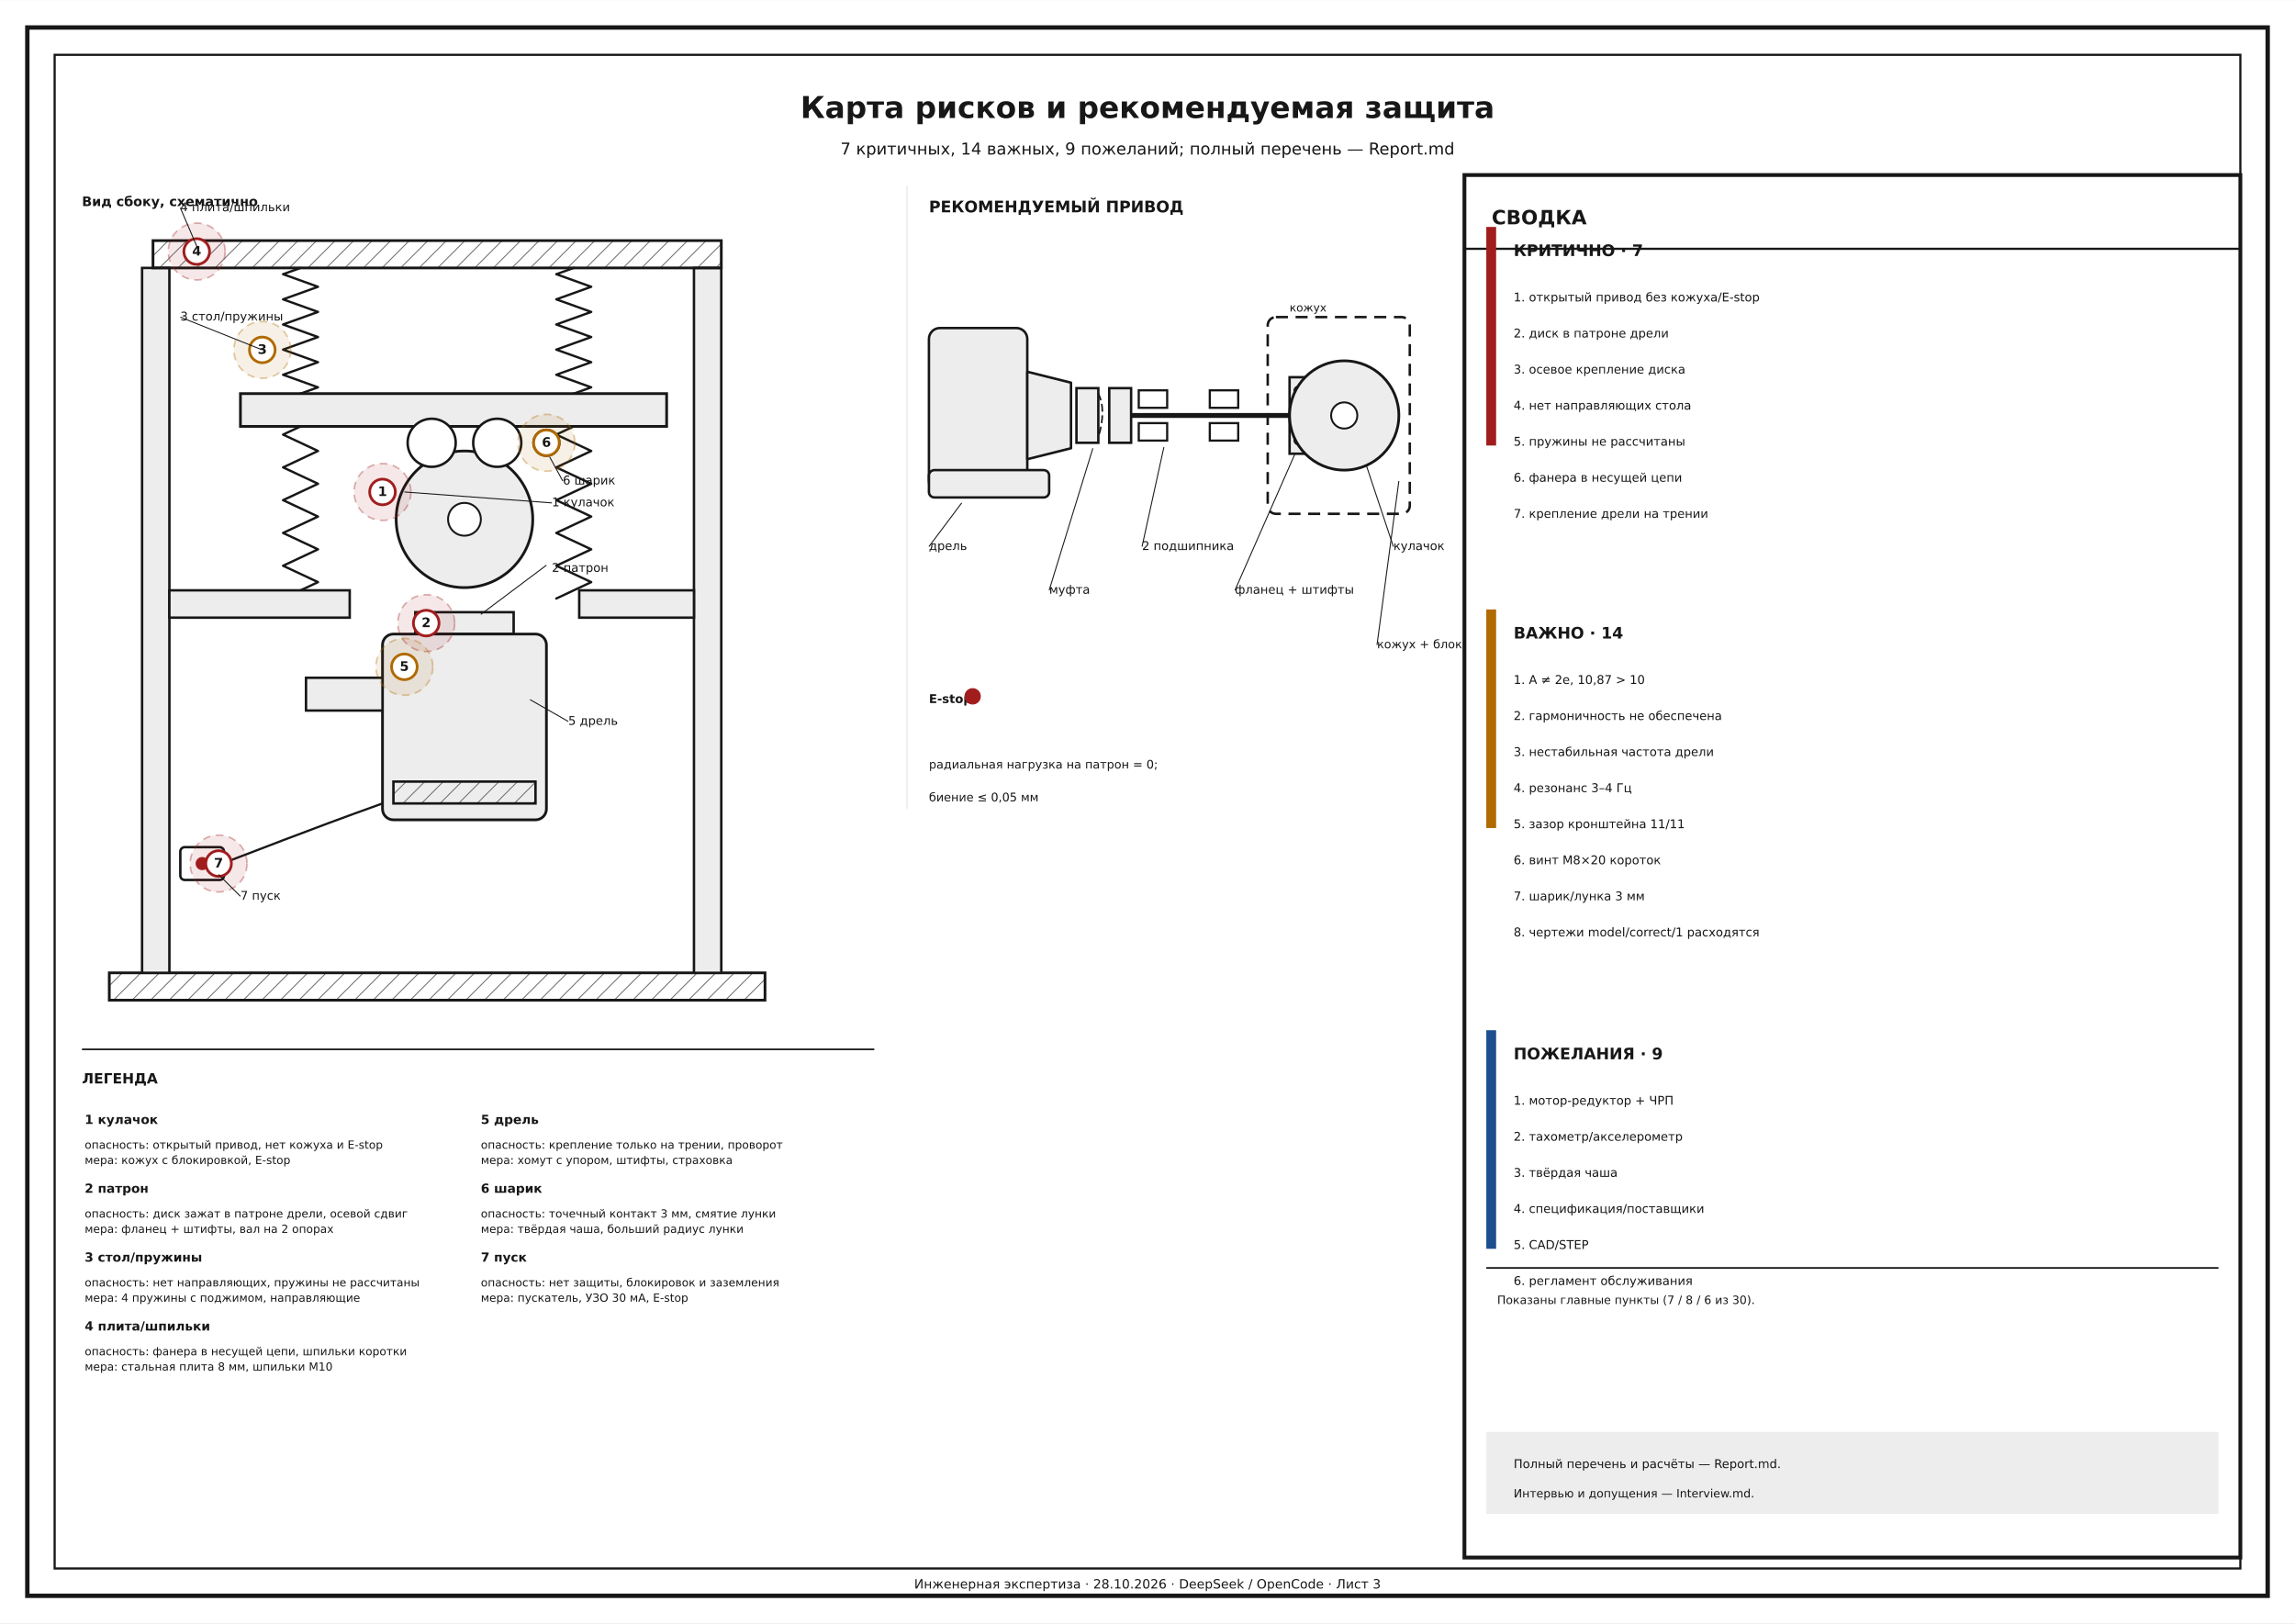
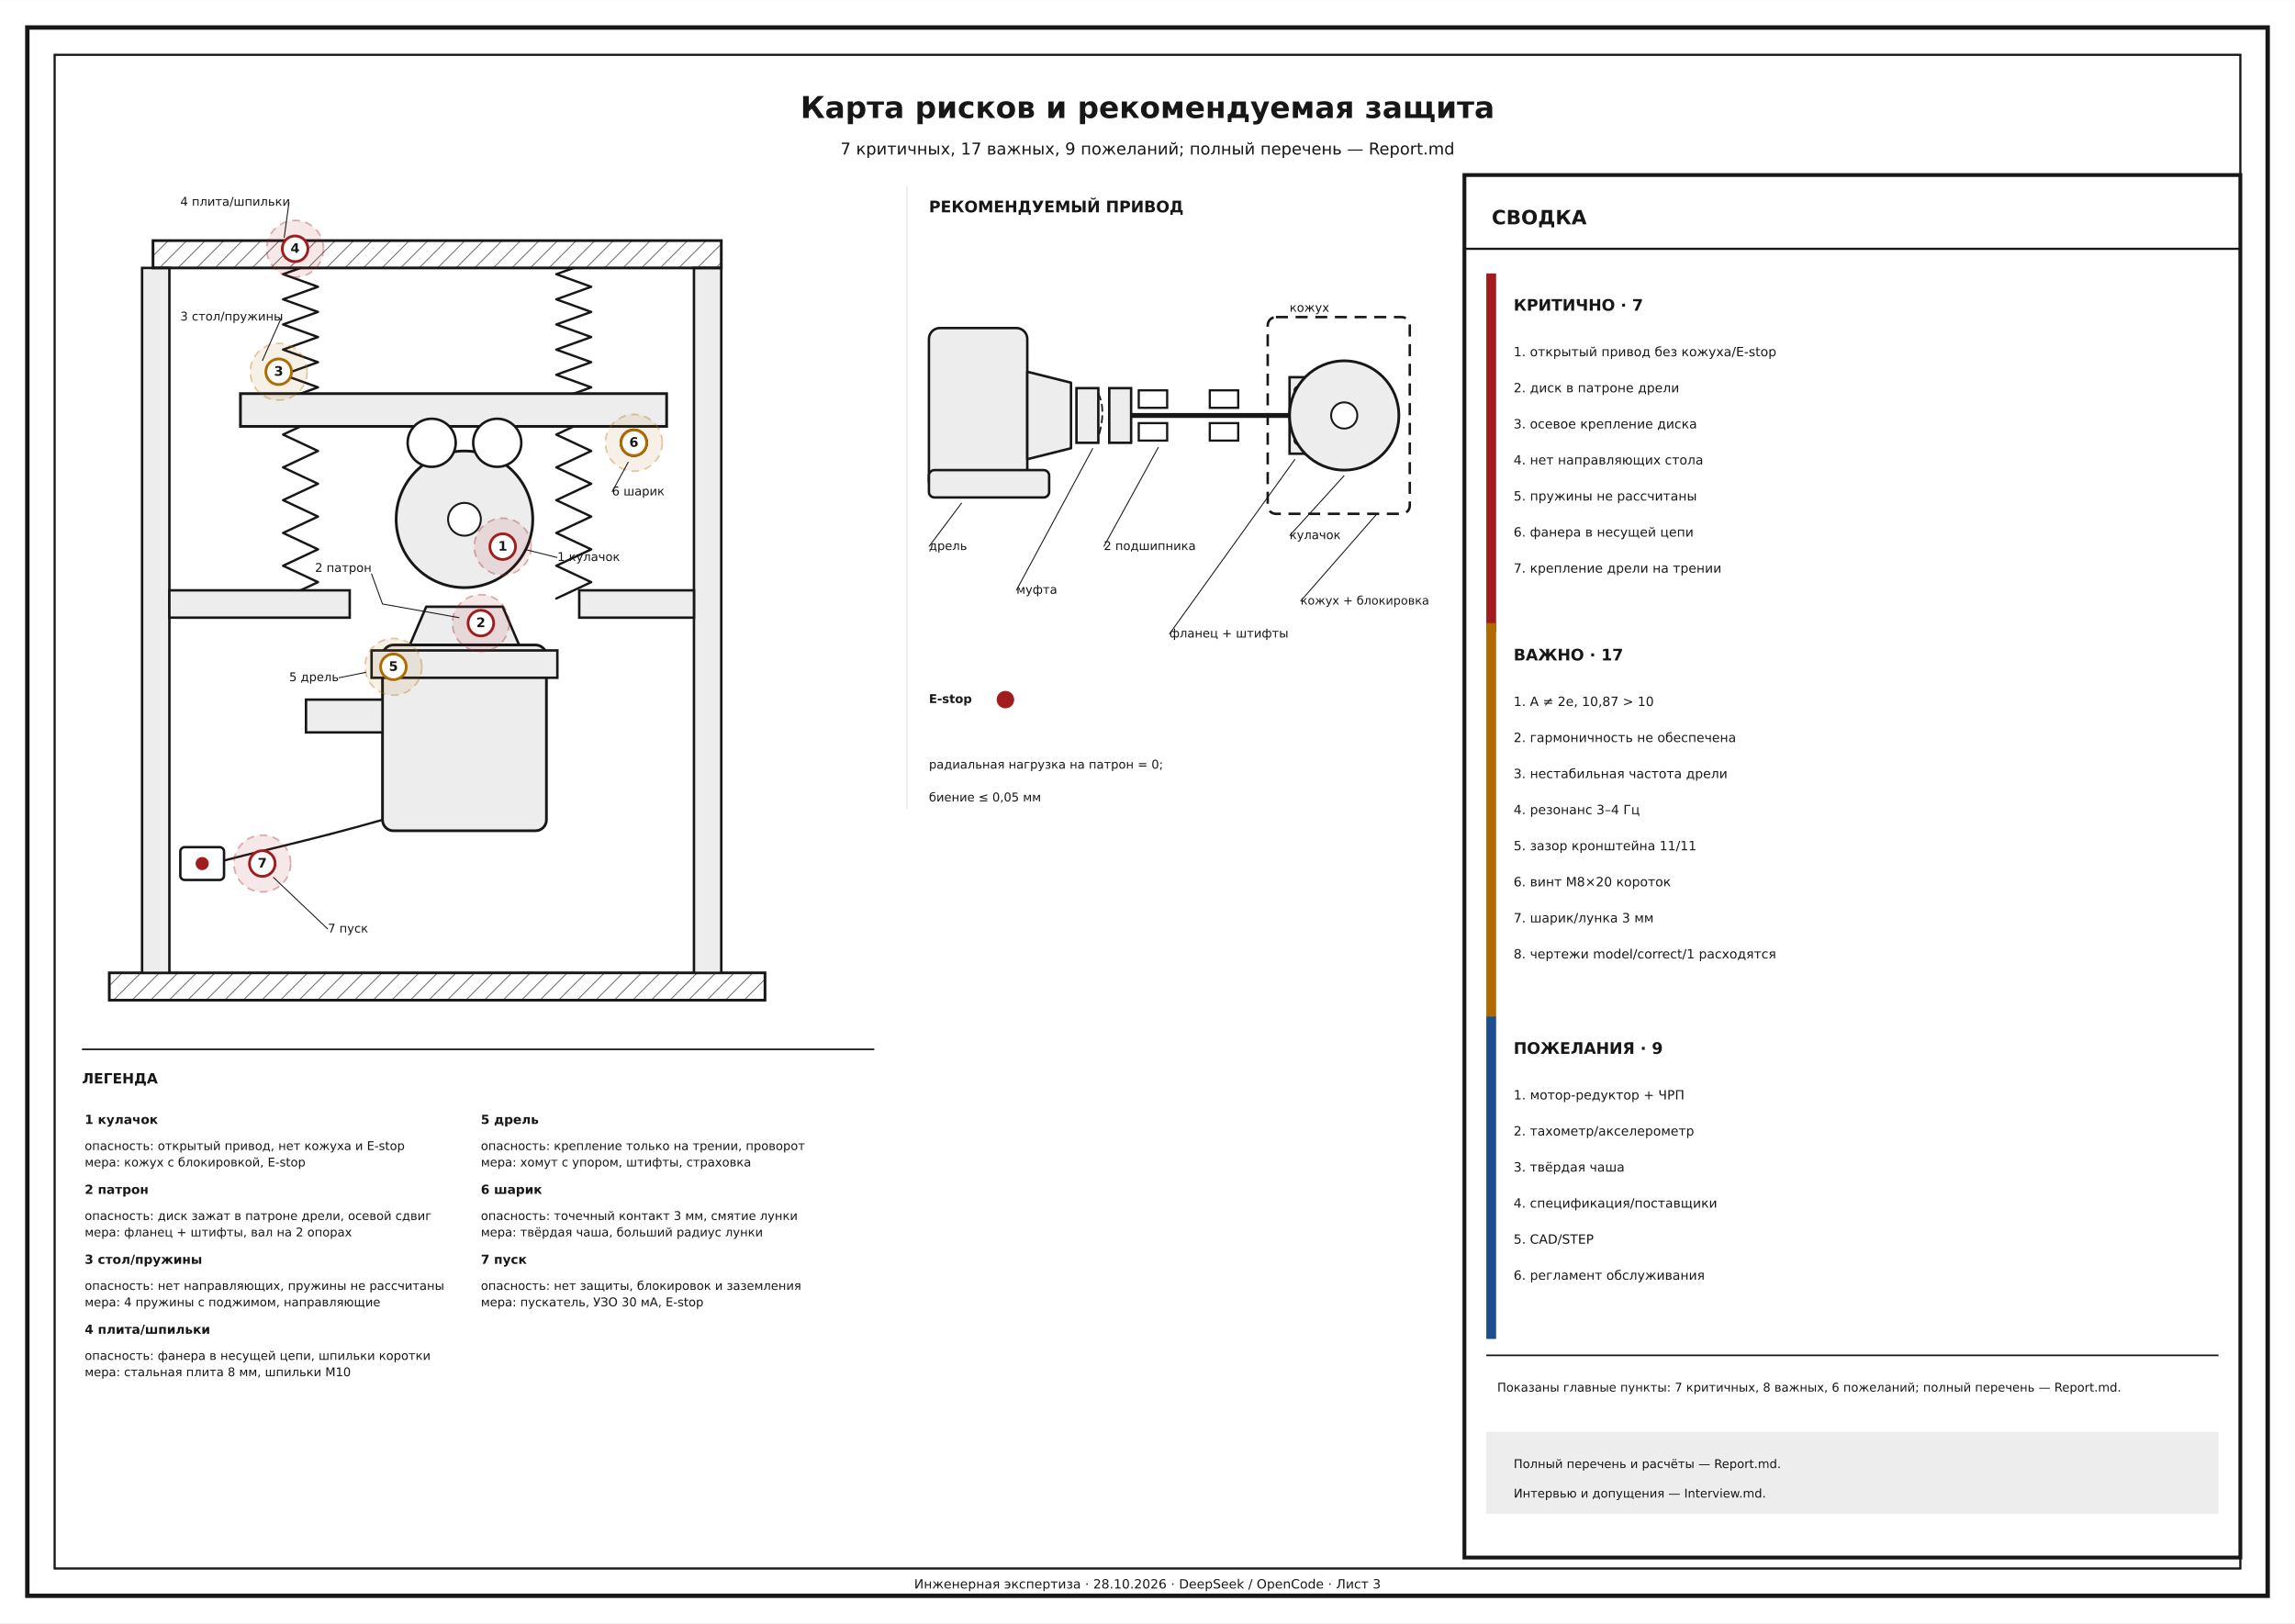
<svg xmlns="http://www.w3.org/2000/svg" width="3307" height="2339" viewBox="0 0 420 297">
  <defs>
    <pattern id="hatch" patternUnits="userSpaceOnUse" width="2.4" height="2.4" patternTransform="rotate(45)">
      <line x1="0" y1="0" x2="0" y2="2.4" stroke="#666666" stroke-width="0.3" />
    </pattern>
    <clipPath id="clipDyn">
      <rect x="42" y="178" width="206" height="84" />
    </clipPath>
  </defs>
  <style>
  text { font-family: 'DejaVu Sans', Arial, sans-serif; fill: #171717; }
</style>
  <rect x="0" y="0" width="420" height="297" fill="#ffffff" />
  <rect x="5" y="5" width="410" height="287" fill="#ffffff" stroke="#171717" stroke-width="0.8" />
  <rect x="10" y="10" width="400" height="277" fill="none" stroke="#171717" stroke-width="0.4" />
  <text x="210" y="20" font-size="5.5" text-anchor="middle" font-weight="bold" fill="#171717" dominant-baseline="middle">Карта рисков и рекомендуемая защита</text>
-   <text x="210" y="27.4" font-size="3" text-anchor="middle" font-weight="normal" fill="#666666" dominant-baseline="middle">7 критичных, 14 важных, 9 пожеланий; полный перечень — Report.md</text>
-   <text x="15" y="37" font-size="2.4" text-anchor="start" font-weight="bold" fill="#666666" dominant-baseline="middle">Вид сбоку, схематично</text>
+   <text x="210" y="27.4" font-size="3" text-anchor="middle" font-weight="normal" fill="#666666" dominant-baseline="middle">7 критичных, 17 важных, 9 пожеланий; полный перечень — Report.md</text>
  <rect x="20" y="178" width="120" height="5" fill="url(#hatch)" stroke="#171717" stroke-width="0.5" />
  <rect x="26" y="49" width="5" height="129" fill="#ededed" stroke="#171717" stroke-width="0.45" />
  <rect x="127" y="49" width="5" height="129" fill="#ededed" stroke="#171717" stroke-width="0.45" />
  <rect x="28" y="44" width="104" height="5" fill="url(#hatch)" stroke="#171717" stroke-width="0.5" />
  <polyline points="55,49 51.8,50.15 51.8,50.15 58.2,52.45 51.8,54.75 58.2,57.05 51.8,59.35 58.2,61.65 51.8,63.95 58.2,66.25 51.8,68.55 58.2,70.85 51.8,73.15 55,72 55,72" fill="none" stroke="#171717" stroke-width="0.42" stroke-linecap="round" stroke-linejoin="round" />
  <polyline points="105,49 101.8,50.15 101.8,50.15 108.2,52.45 101.8,54.75 108.2,57.05 101.8,59.35 108.2,61.65 101.8,63.95 108.2,66.25 101.8,68.55 108.2,70.85 101.8,73.15 105,72 105,72" fill="none" stroke="#171717" stroke-width="0.42" stroke-linecap="round" stroke-linejoin="round" />
  <rect x="44" y="72" width="78" height="6" fill="#ededed" stroke="#171717" stroke-width="0.5" />
  <polyline points="55,78 51.8,79.5 51.8,79.5 58.2,82.5 51.8,85.5 58.2,88.5 51.8,91.5 58.2,94.5 51.8,97.5 58.2,100.5 51.8,103.5 58.2,106.5 51.8,109.5 55,108 55,108" fill="none" stroke="#171717" stroke-width="0.42" stroke-linecap="round" stroke-linejoin="round" />
  <polyline points="105,78 101.8,79.5 101.8,79.5 108.2,82.5 101.8,85.5 108.2,88.5 101.8,91.5 108.2,94.5 101.8,97.5 108.2,100.5 101.8,103.5 108.2,106.5 101.8,109.5 105,108 105,108" fill="none" stroke="#171717" stroke-width="0.42" stroke-linecap="round" stroke-linejoin="round" />
  <rect x="31" y="108" width="33" height="5" fill="#ededed" stroke="#171717" stroke-width="0.45" />
  <rect x="106" y="108" width="21" height="5" fill="#ededed" stroke="#171717" stroke-width="0.45" />
  <circle cx="85" cy="95" r="12.5" fill="#ededed" stroke="#171717" stroke-width="0.5" />
  <circle cx="85" cy="95" r="3" fill="#ffffff" stroke="#171717" stroke-width="0.35" />
  <circle cx="79" cy="81" r="4.4" fill="#ffffff" stroke="#171717" stroke-width="0.45" />
  <circle cx="91" cy="81" r="4.4" fill="#ffffff" stroke="#171717" stroke-width="0.45" />
-   <rect x="76" y="112" width="18" height="4" fill="#ededed" stroke="#171717" stroke-width="0.45" />
-   <rect x="70" y="116" width="30" height="34" fill="#ededed" stroke="#171717" stroke-width="0.5" rx="2" />
-   <rect x="56" y="124" width="14" height="6" fill="#ededed" stroke="#171717" stroke-width="0.45" />
-   <rect x="72" y="143" width="26" height="4" fill="url(#hatch)" stroke="#171717" stroke-width="0.45" />
-   <path d="M 70 147 C 56 152, 46 156, 38 159" fill="none" stroke="#171717" stroke-width="0.4" stroke-linecap="round" stroke-linejoin="round" />
+   <polygon points="78,111 92,111 95,118 75,118" fill="#ededed" stroke="#171717" stroke-width="0.45" stroke-linejoin="round" />
+   <rect x="70" y="118" width="30" height="34" fill="#ededed" stroke="#171717" stroke-width="0.5" rx="2" />
+   <rect x="68" y="119" width="34" height="5" fill="#ededed" stroke="#171717" stroke-width="0.45" />
+   <rect x="56" y="128" width="14" height="6" fill="#ededed" stroke="#171717" stroke-width="0.45" />
+   <path d="M 70 150 C 56 154, 46 156, 39 158" fill="none" stroke="#171717" stroke-width="0.4" stroke-linecap="round" stroke-linejoin="round" />
  <rect x="33" y="155" width="8" height="6" fill="#ffffff" stroke="#171717" stroke-width="0.45" rx="0.8" />
  <circle cx="37" cy="158" r="1.1" fill="#a11d1d" stroke="#a11d1d" stroke-width="0.2" />
-   <circle cx="100" cy="81" r="2.4" fill="#ffffff" stroke="#171717" stroke-width="0.4" />
-   <circle cx="70" cy="90" r="5.2" fill="#a11d1d" stroke="#a11d1d" stroke-width="0.3" stroke-dasharray="1.4 1" fill-opacity="0.1" stroke-opacity="0.35" />
-   <circle cx="70" cy="90" r="2.35" fill="#ffffff" stroke="#a11d1d" stroke-width="0.5" />
-   <text x="70" y="90.05" font-size="2.4" text-anchor="middle" font-weight="bold" fill="#a11d1d" dominant-baseline="middle">1</text>
-   <circle cx="78" cy="114" r="5.2" fill="#a11d1d" stroke="#a11d1d" stroke-width="0.3" stroke-dasharray="1.4 1" fill-opacity="0.1" stroke-opacity="0.35" />
-   <circle cx="78" cy="114" r="2.35" fill="#ffffff" stroke="#a11d1d" stroke-width="0.5" />
-   <text x="78" y="114.05" font-size="2.4" text-anchor="middle" font-weight="bold" fill="#a11d1d" dominant-baseline="middle">2</text>
-   <circle cx="48" cy="64" r="5.2" fill="#b06a00" stroke="#b06a00" stroke-width="0.3" stroke-dasharray="1.4 1" fill-opacity="0.1" stroke-opacity="0.35" />
-   <circle cx="48" cy="64" r="2.35" fill="#ffffff" stroke="#b06a00" stroke-width="0.5" />
-   <text x="48" y="64.05" font-size="2.4" text-anchor="middle" font-weight="bold" fill="#b06a00" dominant-baseline="middle">3</text>
-   <circle cx="36" cy="46" r="5.2" fill="#a11d1d" stroke="#a11d1d" stroke-width="0.3" stroke-dasharray="1.4 1" fill-opacity="0.1" stroke-opacity="0.35" />
-   <circle cx="36" cy="46" r="2.35" fill="#ffffff" stroke="#a11d1d" stroke-width="0.5" />
-   <text x="36" y="46.05" font-size="2.4" text-anchor="middle" font-weight="bold" fill="#a11d1d" dominant-baseline="middle">4</text>
-   <circle cx="74" cy="122" r="5.2" fill="#b06a00" stroke="#b06a00" stroke-width="0.3" stroke-dasharray="1.4 1" fill-opacity="0.1" stroke-opacity="0.35" />
-   <circle cx="74" cy="122" r="2.35" fill="#ffffff" stroke="#b06a00" stroke-width="0.5" />
-   <text x="74" y="122.05" font-size="2.4" text-anchor="middle" font-weight="bold" fill="#b06a00" dominant-baseline="middle">5</text>
-   <circle cx="100" cy="81" r="5.2" fill="#b06a00" stroke="#b06a00" stroke-width="0.3" stroke-dasharray="1.4 1" fill-opacity="0.1" stroke-opacity="0.35" />
-   <circle cx="100" cy="81" r="2.35" fill="#ffffff" stroke="#b06a00" stroke-width="0.5" />
-   <text x="100" y="81.05" font-size="2.4" text-anchor="middle" font-weight="bold" fill="#b06a00" dominant-baseline="middle">6</text>
-   <circle cx="40" cy="158" r="5.2" fill="#a11d1d" stroke="#a11d1d" stroke-width="0.3" stroke-dasharray="1.4 1" fill-opacity="0.1" stroke-opacity="0.35" />
-   <circle cx="40" cy="158" r="2.35" fill="#ffffff" stroke="#a11d1d" stroke-width="0.5" />
-   <text x="40" y="158.05" font-size="2.4" text-anchor="middle" font-weight="bold" fill="#a11d1d" dominant-baseline="middle">7</text>
-   <text x="101" y="92" font-size="2.2" text-anchor="start" font-weight="normal" fill="#171717" dominant-baseline="middle">1 кулачок</text>
-   <line x1="101" y1="92" x2="74" y2="90" stroke="#171717" stroke-width="0.18" />
-   <line x1="100" y1="103.4" x2="88" y2="112.4" stroke="#171717" stroke-width="0.18" />
-   <text x="101" y="104" font-size="2.2" text-anchor="start" font-weight="normal" fill="#171717" dominant-baseline="middle">2 патрон</text>
+   <circle cx="116" cy="81" r="2.4" fill="#ffffff" stroke="#171717" stroke-width="0.4" />
+   <circle cx="92" cy="100" r="5.2" fill="#a11d1d" stroke="#a11d1d" stroke-width="0.3" stroke-dasharray="1.4 1" fill-opacity="0.1" stroke-opacity="0.35" />
+   <circle cx="92" cy="100" r="2.35" fill="#ffffff" stroke="#a11d1d" stroke-width="0.5" />
+   <text x="92" y="100.05" font-size="2.4" text-anchor="middle" font-weight="bold" fill="#a11d1d" dominant-baseline="middle">1</text>
+   <circle cx="88" cy="114" r="5.2" fill="#a11d1d" stroke="#a11d1d" stroke-width="0.3" stroke-dasharray="1.4 1" fill-opacity="0.1" stroke-opacity="0.35" />
+   <circle cx="88" cy="114" r="2.35" fill="#ffffff" stroke="#a11d1d" stroke-width="0.5" />
+   <text x="88" y="114.05" font-size="2.4" text-anchor="middle" font-weight="bold" fill="#a11d1d" dominant-baseline="middle">2</text>
+   <circle cx="51" cy="68" r="5.2" fill="#b06a00" stroke="#b06a00" stroke-width="0.3" stroke-dasharray="1.4 1" fill-opacity="0.1" stroke-opacity="0.35" />
+   <circle cx="51" cy="68" r="2.35" fill="#ffffff" stroke="#b06a00" stroke-width="0.5" />
+   <text x="51" y="68.05" font-size="2.4" text-anchor="middle" font-weight="bold" fill="#b06a00" dominant-baseline="middle">3</text>
+   <circle cx="54" cy="45.5" r="5.2" fill="#a11d1d" stroke="#a11d1d" stroke-width="0.3" stroke-dasharray="1.4 1" fill-opacity="0.1" stroke-opacity="0.35" />
+   <circle cx="54" cy="45.5" r="2.35" fill="#ffffff" stroke="#a11d1d" stroke-width="0.5" />
+   <text x="54" y="45.55" font-size="2.4" text-anchor="middle" font-weight="bold" fill="#a11d1d" dominant-baseline="middle">4</text>
+   <circle cx="72" cy="122" r="5.2" fill="#b06a00" stroke="#b06a00" stroke-width="0.3" stroke-dasharray="1.4 1" fill-opacity="0.1" stroke-opacity="0.35" />
+   <circle cx="72" cy="122" r="2.35" fill="#ffffff" stroke="#b06a00" stroke-width="0.5" />
+   <text x="72" y="122.05" font-size="2.4" text-anchor="middle" font-weight="bold" fill="#b06a00" dominant-baseline="middle">5</text>
+   <circle cx="116" cy="81" r="5.2" fill="#b06a00" stroke="#b06a00" stroke-width="0.3" stroke-dasharray="1.4 1" fill-opacity="0.1" stroke-opacity="0.35" />
+   <circle cx="116" cy="81" r="2.35" fill="#ffffff" stroke="#b06a00" stroke-width="0.5" />
+   <text x="116" y="81.05" font-size="2.4" text-anchor="middle" font-weight="bold" fill="#b06a00" dominant-baseline="middle">6</text>
+   <circle cx="48" cy="158" r="5.2" fill="#a11d1d" stroke="#a11d1d" stroke-width="0.3" stroke-dasharray="1.4 1" fill-opacity="0.1" stroke-opacity="0.35" />
+   <circle cx="48" cy="158" r="2.35" fill="#ffffff" stroke="#a11d1d" stroke-width="0.5" />
+   <text x="48" y="158.05" font-size="2.4" text-anchor="middle" font-weight="bold" fill="#a11d1d" dominant-baseline="middle">7</text>
+   <text x="102" y="102" font-size="2.2" text-anchor="start" font-weight="normal" fill="#171717" dominant-baseline="middle">1 кулачок</text>
+   <line x1="102" y1="102" x2="96" y2="100.5" stroke="#171717" stroke-width="0.18" />
+   <text x="68" y="104" font-size="2.2" text-anchor="end" font-weight="normal" fill="#171717" dominant-baseline="middle">2 патрон</text>
+   <polyline points="68,105 70,110.5 84,113" fill="none" stroke="#171717" stroke-width="0.18" stroke-linecap="round" stroke-linejoin="round" />
  <text x="33" y="58" font-size="2.2" text-anchor="start" font-weight="normal" fill="#171717" dominant-baseline="middle">3 стол/пружины</text>
-   <line x1="33" y1="58" x2="48" y2="64" stroke="#171717" stroke-width="0.18" />
-   <text x="33" y="38" font-size="2.2" text-anchor="start" font-weight="normal" fill="#171717" dominant-baseline="middle">4 плита/шпильки</text>
-   <line x1="33" y1="38" x2="36" y2="45" stroke="#171717" stroke-width="0.18" />
-   <text x="104" y="132" font-size="2.2" text-anchor="start" font-weight="normal" fill="#171717" dominant-baseline="middle">5 дрель</text>
-   <line x1="104" y1="132" x2="97" y2="128" stroke="#171717" stroke-width="0.18" />
-   <text x="103" y="88" font-size="2.2" text-anchor="start" font-weight="normal" fill="#171717" dominant-baseline="middle">6 шарик</text>
-   <line x1="103" y1="88" x2="100.6" y2="83.6" stroke="#171717" stroke-width="0.18" />
-   <text x="44" y="164" font-size="2.2" text-anchor="start" font-weight="normal" fill="#171717" dominant-baseline="middle">7 пуск</text>
-   <line x1="44" y1="164" x2="40" y2="160" stroke="#171717" stroke-width="0.18" />
+   <line x1="51.54" y1="58" x2="48" y2="66" stroke="#171717" stroke-width="0.18" />
+   <text x="33" y="37" font-size="2.2" text-anchor="start" font-weight="normal" fill="#171717" dominant-baseline="middle">4 плита/шпильки</text>
+   <line x1="52.89" y1="37" x2="52" y2="43.5" stroke="#171717" stroke-width="0.18" />
+   <text x="62" y="124" font-size="2.2" text-anchor="end" font-weight="normal" fill="#171717" dominant-baseline="middle">5 дрель</text>
+   <line x1="62" y1="124" x2="67" y2="123" stroke="#171717" stroke-width="0.18" />
+   <text x="112" y="90" font-size="2.2" text-anchor="start" font-weight="normal" fill="#171717" dominant-baseline="middle">6 шарик</text>
+   <line x1="112" y1="90" x2="115" y2="84.5" stroke="#171717" stroke-width="0.18" />
+   <text x="60" y="170" font-size="2.2" text-anchor="start" font-weight="normal" fill="#171717" dominant-baseline="middle">7 пуск</text>
+   <line x1="60" y1="170" x2="50" y2="160.5" stroke="#171717" stroke-width="0.18" />
  <line x1="15" y1="192" x2="160" y2="192" stroke="#171717" stroke-width="0.3" />
  <text x="15" y="197.5" font-size="2.6" text-anchor="start" font-weight="bold" fill="#171717" dominant-baseline="middle">ЛЕГЕНДА</text>
  <text x="15.5" y="205" font-size="2.3" text-anchor="start" font-weight="bold" fill="#a11d1d" dominant-baseline="middle">1 кулачок</text>
-   <text x="15.5" y="209.6" font-size="2.05" text-anchor="start" font-weight="normal" fill="#171717" dominant-baseline="middle">опасность: открытый привод, нет кожуха и E-stop</text>
-   <text x="15.5" y="212.4" font-size="2.05" text-anchor="start" font-weight="normal" fill="#666666" dominant-baseline="middle">мера: кожух с блокировкой, E-stop</text>
-   <text x="15.5" y="217.6" font-size="2.3" text-anchor="start" font-weight="bold" fill="#a11d1d" dominant-baseline="middle">2 патрон</text>
-   <text x="15.5" y="222.2" font-size="2.05" text-anchor="start" font-weight="normal" fill="#171717" dominant-baseline="middle">опасность: диск зажат в патроне дрели, осевой сдвиг</text>
-   <text x="15.5" y="225" font-size="2.05" text-anchor="start" font-weight="normal" fill="#666666" dominant-baseline="middle">мера: фланец + штифты, вал на 2 опорах</text>
-   <text x="15.5" y="230.2" font-size="2.3" text-anchor="start" font-weight="bold" fill="#b06a00" dominant-baseline="middle">3 стол/пружины</text>
-   <text x="15.5" y="234.8" font-size="2.05" text-anchor="start" font-weight="normal" fill="#171717" dominant-baseline="middle">опасность: нет направляющих, пружины не рассчитаны</text>
-   <text x="15.5" y="237.6" font-size="2.05" text-anchor="start" font-weight="normal" fill="#666666" dominant-baseline="middle">мера: 4 пружины с поджимом, направляющие</text>
-   <text x="15.5" y="242.8" font-size="2.3" text-anchor="start" font-weight="bold" fill="#a11d1d" dominant-baseline="middle">4 плита/шпильки</text>
-   <text x="15.5" y="247.4" font-size="2.05" text-anchor="start" font-weight="normal" fill="#171717" dominant-baseline="middle">опасность: фанера в несущей цепи, шпильки коротки</text>
-   <text x="15.5" y="250.2" font-size="2.05" text-anchor="start" font-weight="normal" fill="#666666" dominant-baseline="middle">мера: стальная плита 8 мм, шпильки M10</text>
+   <text x="15.5" y="209.8" font-size="2.2" text-anchor="start" font-weight="normal" fill="#171717" dominant-baseline="middle">опасность: открытый привод, нет кожуха и E-stop</text>
+   <text x="15.5" y="212.8" font-size="2.2" text-anchor="start" font-weight="normal" fill="#666666" dominant-baseline="middle">мера: кожух с блокировкой, E-stop</text>
+   <text x="15.5" y="217.8" font-size="2.3" text-anchor="start" font-weight="bold" fill="#a11d1d" dominant-baseline="middle">2 патрон</text>
+   <text x="15.5" y="222.6" font-size="2.2" text-anchor="start" font-weight="normal" fill="#171717" dominant-baseline="middle">опасность: диск зажат в патроне дрели, осевой сдвиг</text>
+   <text x="15.5" y="225.6" font-size="2.2" text-anchor="start" font-weight="normal" fill="#666666" dominant-baseline="middle">мера: фланец + штифты, вал на 2 опорах</text>
+   <text x="15.5" y="230.6" font-size="2.3" text-anchor="start" font-weight="bold" fill="#b06a00" dominant-baseline="middle">3 стол/пружины</text>
+   <text x="15.5" y="235.4" font-size="2.2" text-anchor="start" font-weight="normal" fill="#171717" dominant-baseline="middle">опасность: нет направляющих, пружины не рассчитаны</text>
+   <text x="15.5" y="238.4" font-size="2.2" text-anchor="start" font-weight="normal" fill="#666666" dominant-baseline="middle">мера: 4 пружины с поджимом, направляющие</text>
+   <text x="15.5" y="243.4" font-size="2.3" text-anchor="start" font-weight="bold" fill="#a11d1d" dominant-baseline="middle">4 плита/шпильки</text>
+   <text x="15.5" y="248.2" font-size="2.2" text-anchor="start" font-weight="normal" fill="#171717" dominant-baseline="middle">опасность: фанера в несущей цепи, шпильки коротки</text>
+   <text x="15.5" y="251.2" font-size="2.2" text-anchor="start" font-weight="normal" fill="#666666" dominant-baseline="middle">мера: стальная плита 8 мм, шпильки M10</text>
  <text x="88" y="205" font-size="2.3" text-anchor="start" font-weight="bold" fill="#b06a00" dominant-baseline="middle">5 дрель</text>
-   <text x="88" y="209.6" font-size="2.05" text-anchor="start" font-weight="normal" fill="#171717" dominant-baseline="middle">опасность: крепление только на трении, проворот</text>
-   <text x="88" y="212.4" font-size="2.05" text-anchor="start" font-weight="normal" fill="#666666" dominant-baseline="middle">мера: хомут с упором, штифты, страховка</text>
-   <text x="88" y="217.6" font-size="2.3" text-anchor="start" font-weight="bold" fill="#b06a00" dominant-baseline="middle">6 шарик</text>
-   <text x="88" y="222.2" font-size="2.05" text-anchor="start" font-weight="normal" fill="#171717" dominant-baseline="middle">опасность: точечный контакт 3 мм, смятие лунки</text>
-   <text x="88" y="225" font-size="2.05" text-anchor="start" font-weight="normal" fill="#666666" dominant-baseline="middle">мера: твёрдая чаша, больший радиус лунки</text>
-   <text x="88" y="230.2" font-size="2.3" text-anchor="start" font-weight="bold" fill="#a11d1d" dominant-baseline="middle">7 пуск</text>
-   <text x="88" y="234.8" font-size="2.05" text-anchor="start" font-weight="normal" fill="#171717" dominant-baseline="middle">опасность: нет защиты, блокировок и заземления</text>
-   <text x="88" y="237.6" font-size="2.05" text-anchor="start" font-weight="normal" fill="#666666" dominant-baseline="middle">мера: пускатель, УЗО 30 мА, E-stop</text>
+   <text x="88" y="209.8" font-size="2.2" text-anchor="start" font-weight="normal" fill="#171717" dominant-baseline="middle">опасность: крепление только на трении, проворот</text>
+   <text x="88" y="212.8" font-size="2.2" text-anchor="start" font-weight="normal" fill="#666666" dominant-baseline="middle">мера: хомут с упором, штифты, страховка</text>
+   <text x="88" y="217.8" font-size="2.3" text-anchor="start" font-weight="bold" fill="#b06a00" dominant-baseline="middle">6 шарик</text>
+   <text x="88" y="222.6" font-size="2.2" text-anchor="start" font-weight="normal" fill="#171717" dominant-baseline="middle">опасность: точечный контакт 3 мм, смятие лунки</text>
+   <text x="88" y="225.6" font-size="2.2" text-anchor="start" font-weight="normal" fill="#666666" dominant-baseline="middle">мера: твёрдая чаша, больший радиус лунки</text>
+   <text x="88" y="230.6" font-size="2.3" text-anchor="start" font-weight="bold" fill="#a11d1d" dominant-baseline="middle">7 пуск</text>
+   <text x="88" y="235.4" font-size="2.2" text-anchor="start" font-weight="normal" fill="#171717" dominant-baseline="middle">опасность: нет защиты, блокировок и заземления</text>
+   <text x="88" y="238.4" font-size="2.2" text-anchor="start" font-weight="normal" fill="#666666" dominant-baseline="middle">мера: пускатель, УЗО 30 мА, E-stop</text>
  <line x1="166" y1="34" x2="166" y2="148" stroke="#ededed" stroke-width="0.3" />
  <text x="170" y="38" font-size="2.9" text-anchor="start" font-weight="bold" fill="#171717" dominant-baseline="middle">РЕКОМЕНДУЕМЫЙ ПРИВОД</text>
  <rect x="170" y="60" width="18" height="30" fill="#ededed" stroke="#171717" stroke-width="0.45" rx="2" />
  <rect x="170" y="86" width="22" height="5" fill="#ededed" stroke="#171717" stroke-width="0.45" rx="1" />
  <polygon points="188,68 196,70 196,82 188,84" fill="#ededed" stroke="#171717" stroke-width="0.45" stroke-linejoin="round" />
  <rect x="197" y="71" width="4" height="10" fill="#ededed" stroke="#171717" stroke-width="0.45" />
  <rect x="203" y="71" width="4" height="10" fill="#ededed" stroke="#171717" stroke-width="0.45" />
  <path d="M 201 72 q 1.5 3 0 8" fill="none" stroke="#171717" stroke-width="0.3" stroke-dasharray="1.2 0.9" stroke-linecap="round" stroke-linejoin="round" />
  <line x1="207" y1="76" x2="236" y2="76" stroke="#171717" stroke-width="0.9" />
  <rect x="208.4" y="71.4" width="5.2" height="3.2" fill="#ffffff" stroke="#171717" stroke-width="0.4" />
  <rect x="208.4" y="77.4" width="5.2" height="3.2" fill="#ffffff" stroke="#171717" stroke-width="0.4" />
  <rect x="221.4" y="71.4" width="5.2" height="3.2" fill="#ffffff" stroke="#171717" stroke-width="0.4" />
  <rect x="221.4" y="77.4" width="5.2" height="3.2" fill="#ffffff" stroke="#171717" stroke-width="0.4" />
  <rect x="236" y="69" width="3.4" height="14" fill="#ededed" stroke="#171717" stroke-width="0.45" />
  <circle cx="237.7" cy="71.5" r="0.85" fill="#ffffff" stroke="#171717" stroke-width="0.3" />
  <circle cx="237.7" cy="80.5" r="0.85" fill="#ffffff" stroke="#171717" stroke-width="0.3" />
  <circle cx="246" cy="76" r="10" fill="#ededed" stroke="#171717" stroke-width="0.5" />
  <circle cx="246" cy="76" r="2.4" fill="#ffffff" stroke="#171717" stroke-width="0.35" />
  <rect x="232" y="58" width="26" height="36" fill="none" stroke="#171717" stroke-width="0.45" stroke-dasharray="2.2 1.4" rx="1.5" />
-   <text x="236" y="56.4" font-size="2.05" text-anchor="start" font-weight="normal" fill="#666666" dominant-baseline="middle">кожух</text>
+   <text x="236" y="56.4" font-size="2.2" text-anchor="start" font-weight="normal" fill="#666666" dominant-baseline="middle">кожух</text>
  <text x="170" y="100" font-size="2.2" text-anchor="start" font-weight="normal" fill="#171717" dominant-baseline="middle">дрель</text>
  <line x1="170" y1="100" x2="176" y2="92" stroke="#171717" stroke-width="0.18" />
-   <text x="192" y="108" font-size="2.2" text-anchor="start" font-weight="normal" fill="#171717" dominant-baseline="middle">муфта</text>
-   <line x1="192" y1="108" x2="200" y2="82" stroke="#171717" stroke-width="0.18" />
-   <text x="209" y="100" font-size="2.2" text-anchor="start" font-weight="normal" fill="#171717" dominant-baseline="middle">2 подшипника</text>
-   <line x1="209" y1="100" x2="213" y2="81.8" stroke="#171717" stroke-width="0.18" />
-   <text x="226" y="108" font-size="2.2" text-anchor="start" font-weight="normal" fill="#171717" dominant-baseline="middle">фланец + штифты</text>
-   <line x1="226" y1="108" x2="237" y2="83" stroke="#171717" stroke-width="0.18" />
-   <text x="255" y="100" font-size="2.2" text-anchor="start" font-weight="normal" fill="#171717" dominant-baseline="middle">кулачок</text>
-   <line x1="255" y1="100" x2="250" y2="85" stroke="#171717" stroke-width="0.18" />
-   <text x="252" y="118" font-size="2.15" text-anchor="start" font-weight="normal" fill="#171717" dominant-baseline="middle">кожух + блокировка</text>
-   <line x1="252" y1="118" x2="256" y2="88" stroke="#171717" stroke-width="0.18" />
+   <text x="186" y="108" font-size="2.2" text-anchor="start" font-weight="normal" fill="#171717" dominant-baseline="middle">муфта</text>
+   <line x1="186" y1="108" x2="200" y2="82" stroke="#171717" stroke-width="0.18" />
+   <text x="202" y="100" font-size="2.2" text-anchor="start" font-weight="normal" fill="#171717" dominant-baseline="middle">2 подшипника</text>
+   <line x1="202" y1="100" x2="212" y2="81.8" stroke="#171717" stroke-width="0.18" />
+   <text x="214" y="116" font-size="2.2" text-anchor="start" font-weight="normal" fill="#171717" dominant-baseline="middle">фланец + штифты</text>
+   <line x1="214" y1="116" x2="237" y2="84" stroke="#171717" stroke-width="0.18" />
+   <text x="236" y="98" font-size="2.2" text-anchor="start" font-weight="normal" fill="#171717" dominant-baseline="middle">кулачок</text>
+   <line x1="236" y1="98" x2="246" y2="87" stroke="#171717" stroke-width="0.18" />
+   <text x="238" y="110" font-size="2.15" text-anchor="start" font-weight="normal" fill="#171717" dominant-baseline="middle">кожух + блокировка</text>
+   <line x1="238" y1="110" x2="252" y2="94" stroke="#171717" stroke-width="0.18" />
  <text x="170" y="128" font-size="2.2" text-anchor="start" font-weight="bold" fill="#a11d1d" dominant-baseline="middle">E-stop</text>
-   <circle cx="178" cy="127.4" r="1.4" fill="#a11d1d" stroke="#a11d1d" stroke-width="0.2" />
-   <text x="170" y="140" font-size="2.15" text-anchor="start" font-weight="normal" fill="#171717" dominant-baseline="middle">радиальная нагрузка на патрон = 0;</text>
-   <text x="170" y="146" font-size="2.15" text-anchor="start" font-weight="normal" fill="#171717" dominant-baseline="middle">биение ≤ 0,05 мм</text>
+   <circle cx="184" cy="128" r="1.5" fill="#a11d1d" stroke="#a11d1d" stroke-width="0.2" />
+   <text x="170" y="140" font-size="2.2" text-anchor="start" font-weight="normal" fill="#171717" dominant-baseline="middle">радиальная нагрузка на патрон = 0;</text>
+   <text x="170" y="146" font-size="2.2" text-anchor="start" font-weight="normal" fill="#171717" dominant-baseline="middle">биение ≤ 0,05 мм</text>
  <rect x="268" y="32" width="142" height="253" fill="#ffffff" stroke="#171717" stroke-width="0.7" />
  <text x="273" y="40" font-size="3.6" text-anchor="start" font-weight="bold" fill="#171717" dominant-baseline="middle">СВОДКА</text>
  <line x1="268" y1="45.5" x2="410" y2="45.5" stroke="#171717" stroke-width="0.4" />
-   <rect x="272" y="41.5" width="1.8" height="40" fill="#a11d1d" stroke="none" stroke-width="0.45" />
-   <text x="277" y="46" font-size="2.9" text-anchor="start" font-weight="bold" fill="#a11d1d" dominant-baseline="middle">КРИТИЧНО · 7</text>
-   <text x="277" y="54.5" font-size="2.2" text-anchor="start" font-weight="normal" fill="#171717" dominant-baseline="middle">1. открытый привод без кожуха/E-stop</text>
-   <text x="277" y="61.1" font-size="2.2" text-anchor="start" font-weight="normal" fill="#171717" dominant-baseline="middle">2. диск в патроне дрели</text>
-   <text x="277" y="67.7" font-size="2.2" text-anchor="start" font-weight="normal" fill="#171717" dominant-baseline="middle">3. осевое крепление диска</text>
-   <text x="277" y="74.3" font-size="2.2" text-anchor="start" font-weight="normal" fill="#171717" dominant-baseline="middle">4. нет направляющих стола</text>
-   <text x="277" y="80.9" font-size="2.2" text-anchor="start" font-weight="normal" fill="#171717" dominant-baseline="middle">5. пружины не рассчитаны</text>
-   <text x="277" y="87.5" font-size="2.2" text-anchor="start" font-weight="normal" fill="#171717" dominant-baseline="middle">6. фанера в несущей цепи</text>
-   <text x="277" y="94.1" font-size="2.2" text-anchor="start" font-weight="normal" fill="#171717" dominant-baseline="middle">7. крепление дрели на трении</text>
-   <rect x="272" y="111.5" width="1.8" height="40" fill="#b06a00" stroke="none" stroke-width="0.45" />
-   <text x="277" y="116" font-size="2.9" text-anchor="start" font-weight="bold" fill="#b06a00" dominant-baseline="middle">ВАЖНО · 14</text>
-   <text x="277" y="124.5" font-size="2.2" text-anchor="start" font-weight="normal" fill="#171717" dominant-baseline="middle">1. A ≠ 2e, 10,87 &gt; 10</text>
-   <text x="277" y="131.1" font-size="2.2" text-anchor="start" font-weight="normal" fill="#171717" dominant-baseline="middle">2. гармоничность не обеспечена</text>
-   <text x="277" y="137.7" font-size="2.2" text-anchor="start" font-weight="normal" fill="#171717" dominant-baseline="middle">3. нестабильная частота дрели</text>
-   <text x="277" y="144.3" font-size="2.2" text-anchor="start" font-weight="normal" fill="#171717" dominant-baseline="middle">4. резонанс 3–4 Гц</text>
-   <text x="277" y="150.9" font-size="2.2" text-anchor="start" font-weight="normal" fill="#171717" dominant-baseline="middle">5. зазор кронштейна 11/11</text>
-   <text x="277" y="157.5" font-size="2.2" text-anchor="start" font-weight="normal" fill="#171717" dominant-baseline="middle">6. винт M8×20 короток</text>
-   <text x="277" y="164.1" font-size="2.2" text-anchor="start" font-weight="normal" fill="#171717" dominant-baseline="middle">7. шарик/лунка 3 мм</text>
-   <text x="277" y="170.7" font-size="2.2" text-anchor="start" font-weight="normal" fill="#171717" dominant-baseline="middle">8. чертежи model/correct/1 расходятся</text>
-   <rect x="272" y="188.5" width="1.8" height="40" fill="#1d4f8f" stroke="none" stroke-width="0.45" />
-   <text x="277" y="193" font-size="2.9" text-anchor="start" font-weight="bold" fill="#1d4f8f" dominant-baseline="middle">ПОЖЕЛАНИЯ · 9</text>
-   <text x="277" y="201.5" font-size="2.2" text-anchor="start" font-weight="normal" fill="#171717" dominant-baseline="middle">1. мотор-редуктор + ЧРП</text>
-   <text x="277" y="208.1" font-size="2.2" text-anchor="start" font-weight="normal" fill="#171717" dominant-baseline="middle">2. тахометр/акселерометр</text>
-   <text x="277" y="214.7" font-size="2.2" text-anchor="start" font-weight="normal" fill="#171717" dominant-baseline="middle">3. твёрдая чаша</text>
-   <text x="277" y="221.3" font-size="2.2" text-anchor="start" font-weight="normal" fill="#171717" dominant-baseline="middle">4. спецификация/поставщики</text>
-   <text x="277" y="227.9" font-size="2.2" text-anchor="start" font-weight="normal" fill="#171717" dominant-baseline="middle">5. CAD/STEP</text>
-   <text x="277" y="234.5" font-size="2.2" text-anchor="start" font-weight="normal" fill="#171717" dominant-baseline="middle">6. регламент обслуживания</text>
-   <line x1="272" y1="232" x2="406" y2="232" stroke="#171717" stroke-width="0.3" />
-   <text x="274" y="238" font-size="2.1" text-anchor="start" font-weight="normal" fill="#666666" dominant-baseline="middle">Показаны главные пункты (7 / 8 / 6 из 30).</text>
+   <rect x="272" y="50" width="1.8" height="65.6" fill="#a11d1d" stroke="none" stroke-width="0.45" />
+   <text x="277" y="56" font-size="2.9" text-anchor="start" font-weight="bold" fill="#a11d1d" dominant-baseline="middle">КРИТИЧНО · 7</text>
+   <text x="277" y="64.5" font-size="2.35" text-anchor="start" font-weight="normal" fill="#171717" dominant-baseline="middle">1. открытый привод без кожуха/E-stop</text>
+   <text x="277" y="71.1" font-size="2.35" text-anchor="start" font-weight="normal" fill="#171717" dominant-baseline="middle">2. диск в патроне дрели</text>
+   <text x="277" y="77.7" font-size="2.35" text-anchor="start" font-weight="normal" fill="#171717" dominant-baseline="middle">3. осевое крепление диска</text>
+   <text x="277" y="84.3" font-size="2.35" text-anchor="start" font-weight="normal" fill="#171717" dominant-baseline="middle">4. нет направляющих стола</text>
+   <text x="277" y="90.9" font-size="2.35" text-anchor="start" font-weight="normal" fill="#171717" dominant-baseline="middle">5. пружины не рассчитаны</text>
+   <text x="277" y="97.5" font-size="2.35" text-anchor="start" font-weight="normal" fill="#171717" dominant-baseline="middle">6. фанера в несущей цепи</text>
+   <text x="277" y="104.1" font-size="2.35" text-anchor="start" font-weight="normal" fill="#171717" dominant-baseline="middle">7. крепление дрели на трении</text>
+   <rect x="272" y="114" width="1.8" height="72.2" fill="#b06a00" stroke="none" stroke-width="0.45" />
+   <text x="277" y="120" font-size="2.9" text-anchor="start" font-weight="bold" fill="#b06a00" dominant-baseline="middle">ВАЖНО · 17</text>
+   <text x="277" y="128.5" font-size="2.35" text-anchor="start" font-weight="normal" fill="#171717" dominant-baseline="middle">1. A ≠ 2e, 10,87 &gt; 10</text>
+   <text x="277" y="135.1" font-size="2.35" text-anchor="start" font-weight="normal" fill="#171717" dominant-baseline="middle">2. гармоничность не обеспечена</text>
+   <text x="277" y="141.7" font-size="2.35" text-anchor="start" font-weight="normal" fill="#171717" dominant-baseline="middle">3. нестабильная частота дрели</text>
+   <text x="277" y="148.3" font-size="2.35" text-anchor="start" font-weight="normal" fill="#171717" dominant-baseline="middle">4. резонанс 3–4 Гц</text>
+   <text x="277" y="154.9" font-size="2.35" text-anchor="start" font-weight="normal" fill="#171717" dominant-baseline="middle">5. зазор кронштейна 11/11</text>
+   <text x="277" y="161.5" font-size="2.35" text-anchor="start" font-weight="normal" fill="#171717" dominant-baseline="middle">6. винт M8×20 короток</text>
+   <text x="277" y="168.1" font-size="2.35" text-anchor="start" font-weight="normal" fill="#171717" dominant-baseline="middle">7. шарик/лунка 3 мм</text>
+   <text x="277" y="174.7" font-size="2.35" text-anchor="start" font-weight="normal" fill="#171717" dominant-baseline="middle">8. чертежи model/correct/1 расходятся</text>
+   <rect x="272" y="186" width="1.8" height="59" fill="#1d4f8f" stroke="none" stroke-width="0.45" />
+   <text x="277" y="192" font-size="2.9" text-anchor="start" font-weight="bold" fill="#1d4f8f" dominant-baseline="middle">ПОЖЕЛАНИЯ · 9</text>
+   <text x="277" y="200.5" font-size="2.35" text-anchor="start" font-weight="normal" fill="#171717" dominant-baseline="middle">1. мотор-редуктор + ЧРП</text>
+   <text x="277" y="207.1" font-size="2.35" text-anchor="start" font-weight="normal" fill="#171717" dominant-baseline="middle">2. тахометр/акселерометр</text>
+   <text x="277" y="213.7" font-size="2.35" text-anchor="start" font-weight="normal" fill="#171717" dominant-baseline="middle">3. твёрдая чаша</text>
+   <text x="277" y="220.3" font-size="2.35" text-anchor="start" font-weight="normal" fill="#171717" dominant-baseline="middle">4. спецификация/поставщики</text>
+   <text x="277" y="226.9" font-size="2.35" text-anchor="start" font-weight="normal" fill="#171717" dominant-baseline="middle">5. CAD/STEP</text>
+   <text x="277" y="233.5" font-size="2.35" text-anchor="start" font-weight="normal" fill="#171717" dominant-baseline="middle">6. регламент обслуживания</text>
+   <line x1="272" y1="248" x2="406" y2="248" stroke="#171717" stroke-width="0.3" />
+   <text x="274" y="254" font-size="2.2" text-anchor="start" font-weight="normal" fill="#666666" dominant-baseline="middle">Показаны главные пункты: 7 критичных, 8 важных, 6 пожеланий; полный перечень — Report.md.</text>
  <rect x="272" y="262" width="134" height="15" fill="#ededed" stroke="none" stroke-width="0.45" />
  <text x="277" y="268" font-size="2.2" text-anchor="start" font-weight="normal" fill="#171717" dominant-baseline="middle">Полный перечень и расчёты — Report.md.</text>
-   <text x="277" y="273.4" font-size="2.1" text-anchor="start" font-weight="normal" fill="#666666" dominant-baseline="middle">Интервью и допущения — Interview.md.</text>
+   <text x="277" y="273.4" font-size="2.2" text-anchor="start" font-weight="normal" fill="#666666" dominant-baseline="middle">Интервью и допущения — Interview.md.</text>
  <text x="210" y="290" font-size="2.35" text-anchor="middle" font-weight="normal" fill="#666666" dominant-baseline="middle">Инженерная экспертиза · 28.10.2026 · DeepSeek / OpenCode · Лист 3</text>
</svg>
